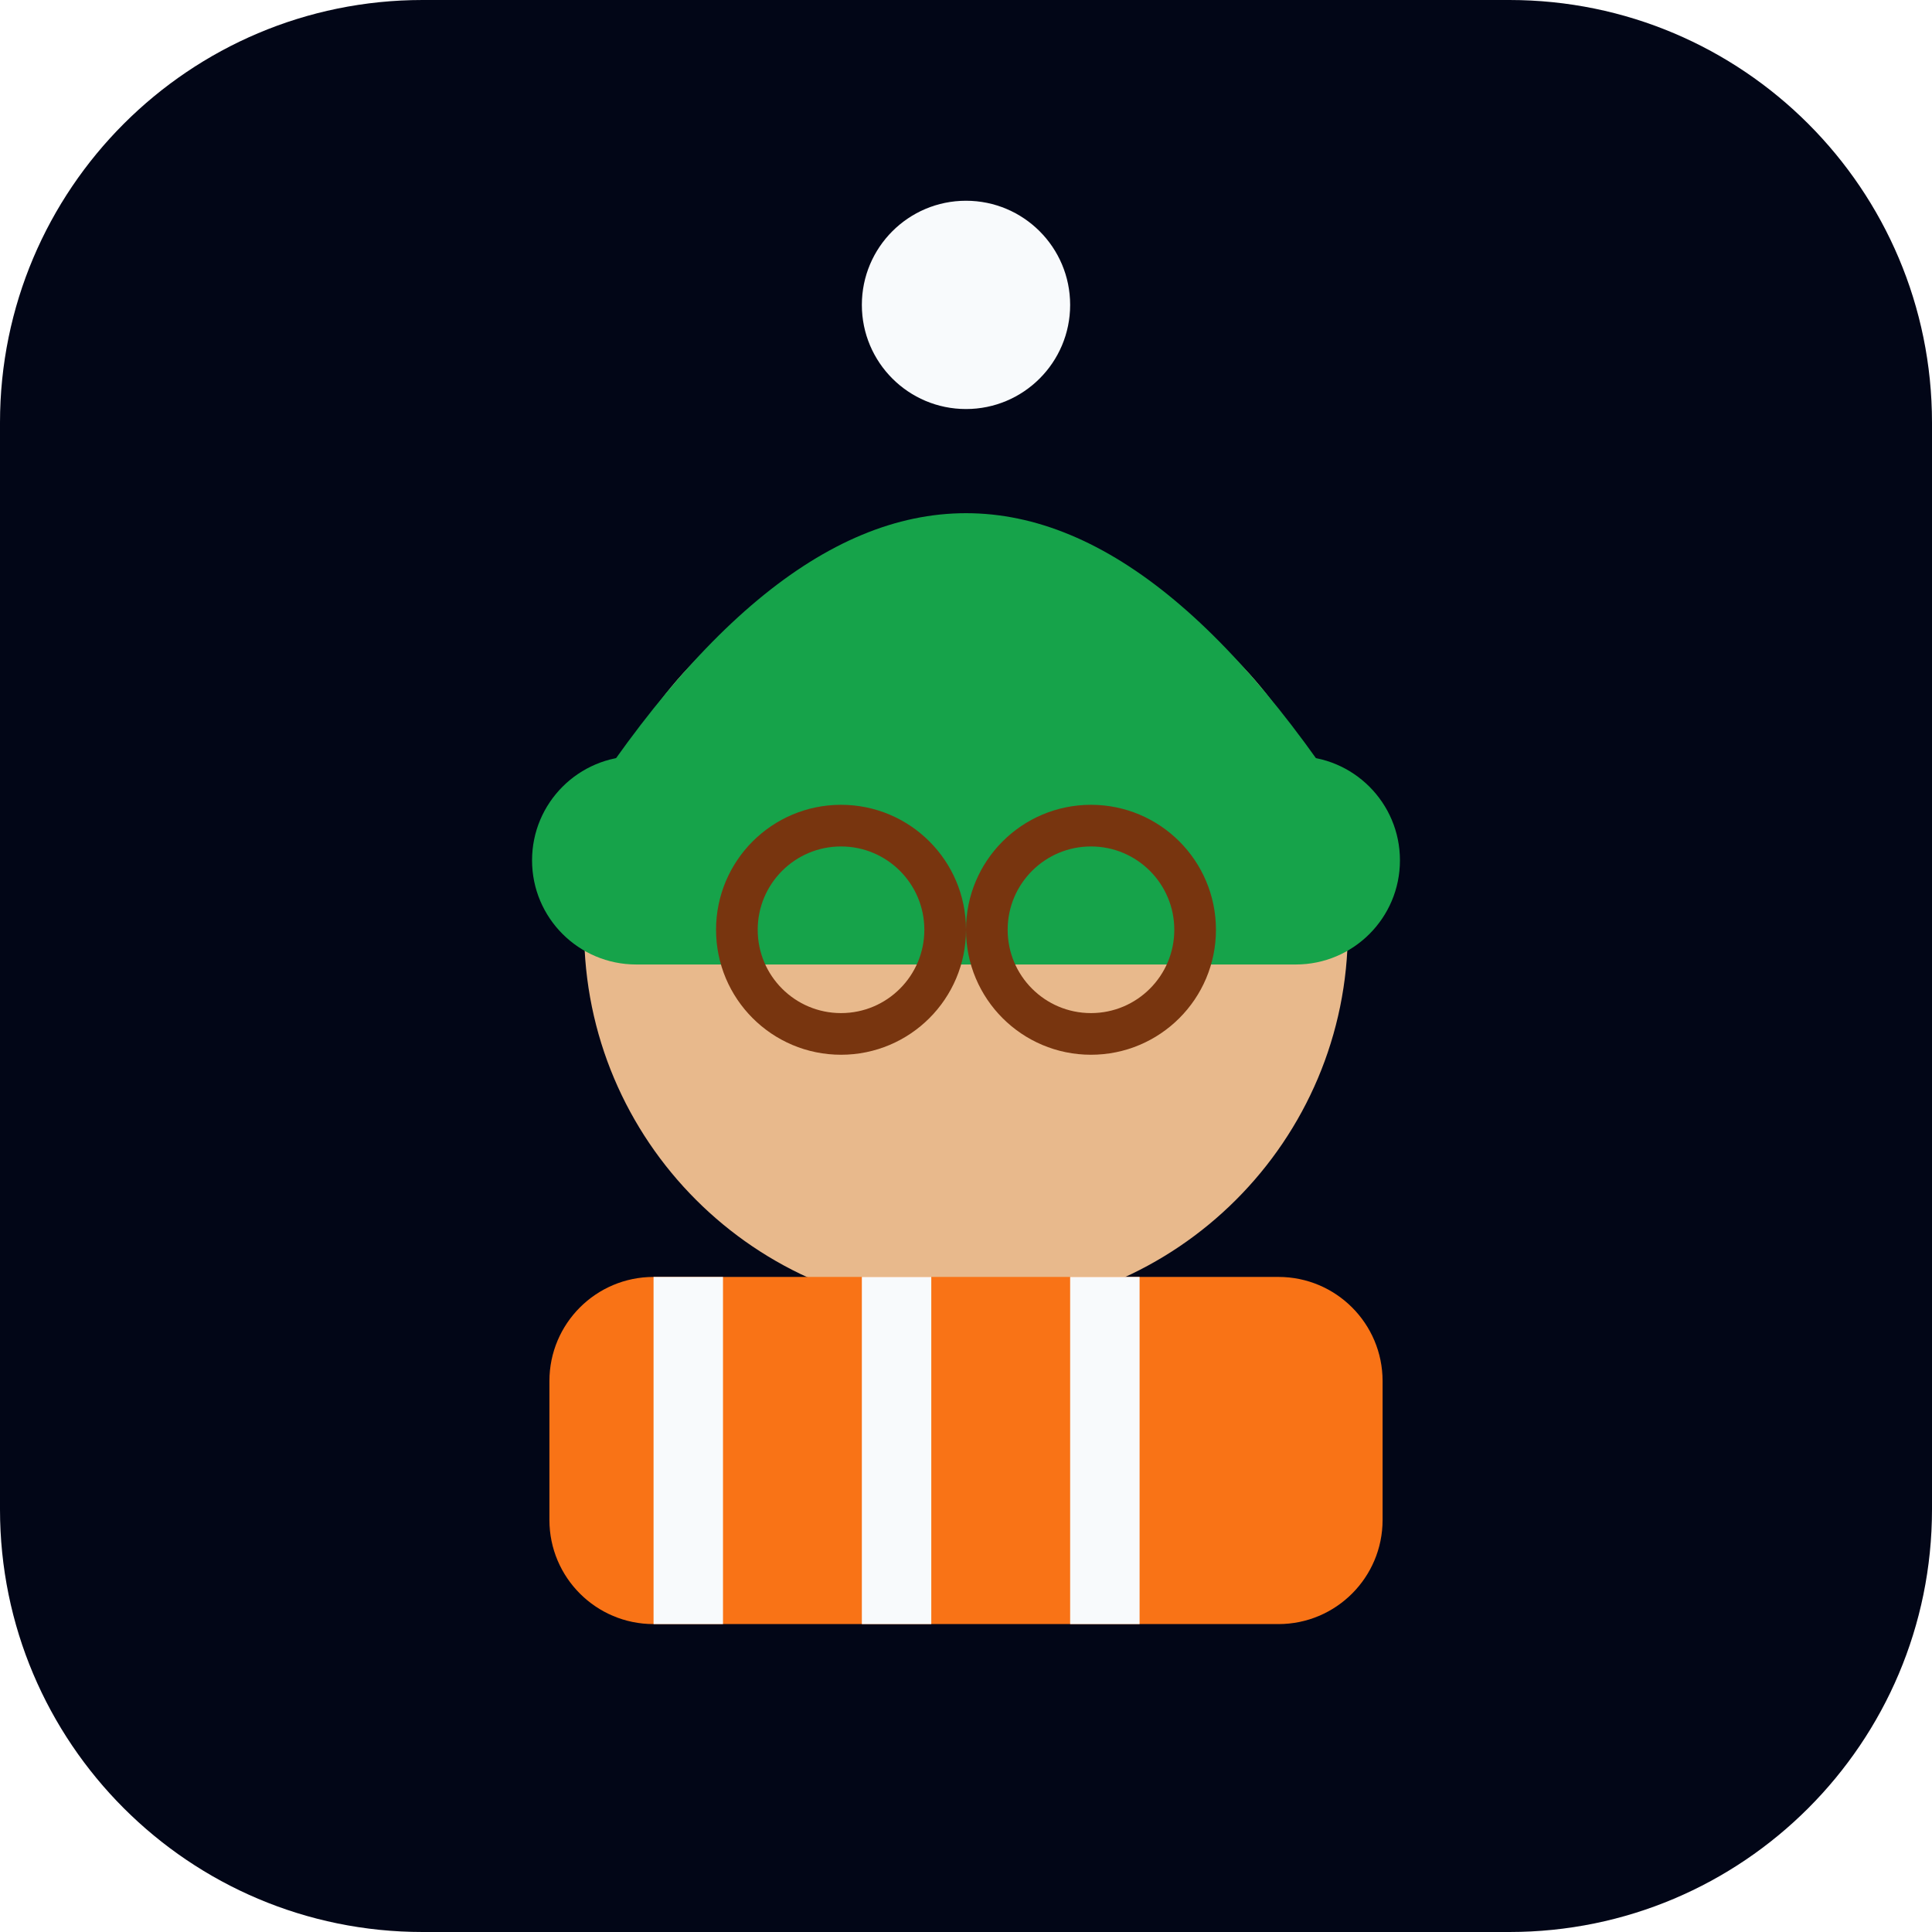
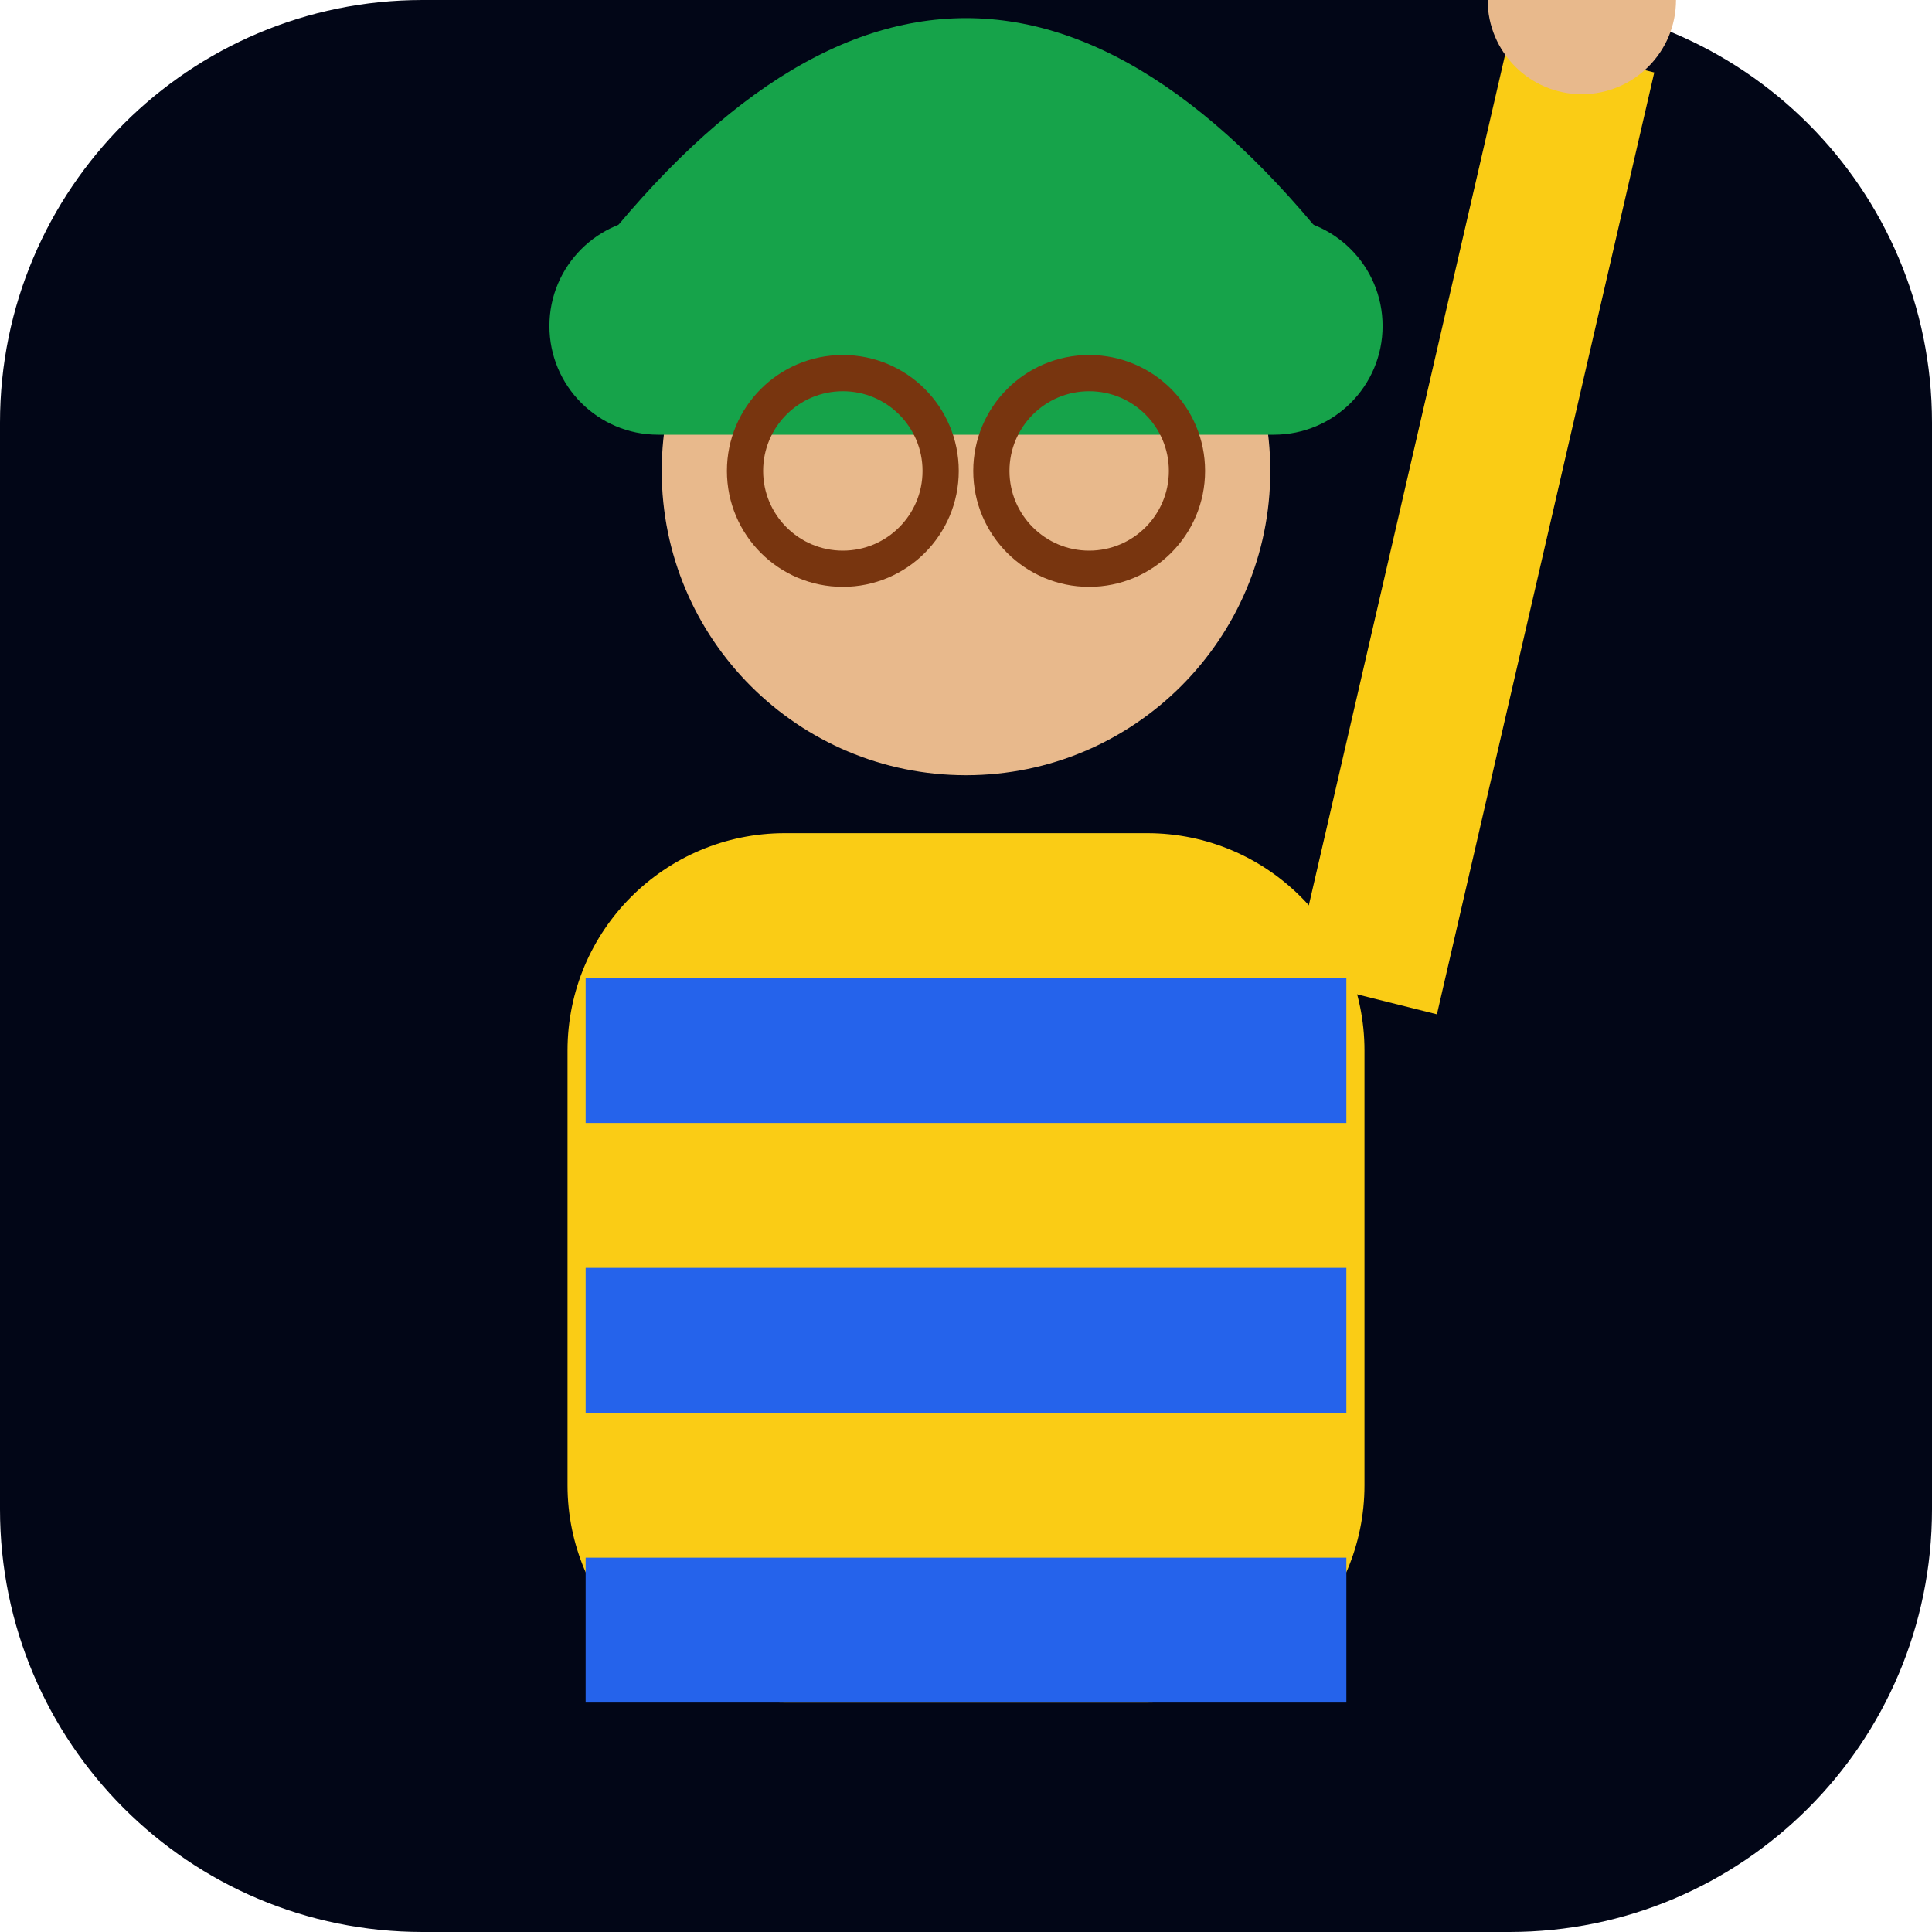
<svg xmlns="http://www.w3.org/2000/svg" viewBox="0 0 64 64">
  <rect width="64" height="64" rx="14" fill="#020617" />
-   <g transform="translate(32,40) scale(1.15)">
-     <circle cx="0" cy="-8" r="11" fill="#e8b98c" />
-     <path d="M -12 -10 Q 0 -30 12 -10 Z" fill="#16a34a" />
-     <rect x="-12.5" y="-13" width="25" height="6" rx="3" fill="#16a34a" />
-     <circle cx="0" cy="-26" r="3" fill="#f8fafc" />
-     <rect x="-12" y="2" width="24" height="10" rx="3" fill="#f97316" />
-     <rect x="-9" y="2" width="2" height="10" fill="#f8fafc" />
-     <rect x="-3" y="2" width="2" height="10" fill="#f8fafc" />
-     <rect x="3" y="2" width="2" height="10" fill="#f8fafc" />
-     <circle cx="-3.6" cy="-8" r="3" fill="none" stroke="#78350f" stroke-width="1.2" />
-     <circle cx="3.6" cy="-8" r="3" fill="none" stroke="#78350f" stroke-width="1.2" />
+   <g transform="translate(32,42) scale(1.2)">
+     <path d="M 9 -8 L 15 -34 L 19 -33 L 13 -7 Z" fill="#facc15" />
+     <circle cx="17" cy="-35" r="2.6" fill="#e8b98c" />
+     <rect x="-11" y="-12" width="22" height="24" rx="6" fill="#facc15" />
+     <rect x="-10.5" y="-8" width="21" height="4" fill="#2563eb" />
+     <rect x="-10.5" y="0" width="21" height="4" fill="#2563eb" />
+     <rect x="-10.5" y="8" width="21" height="4" fill="#2563eb" />
+     <circle cx="0" cy="-22" r="8.4" fill="#e8b98c" />
+     <path d="M -11 -27 Q 0 -42 11 -27 Z" fill="#16a34a" />
+     <rect x="-11.5" y="-29" width="23" height="6" rx="3" fill="#16a34a" />
+     <circle cx="0" cy="-40" r="3" fill="#f8fafc" />
+     <circle cx="-3.4" cy="-22" r="2.7" fill="none" stroke="#78350f" stroke-width="1" />
+     <circle cx="3.4" cy="-22" r="2.7" fill="none" stroke="#78350f" stroke-width="1" />
  </g>
</svg>
